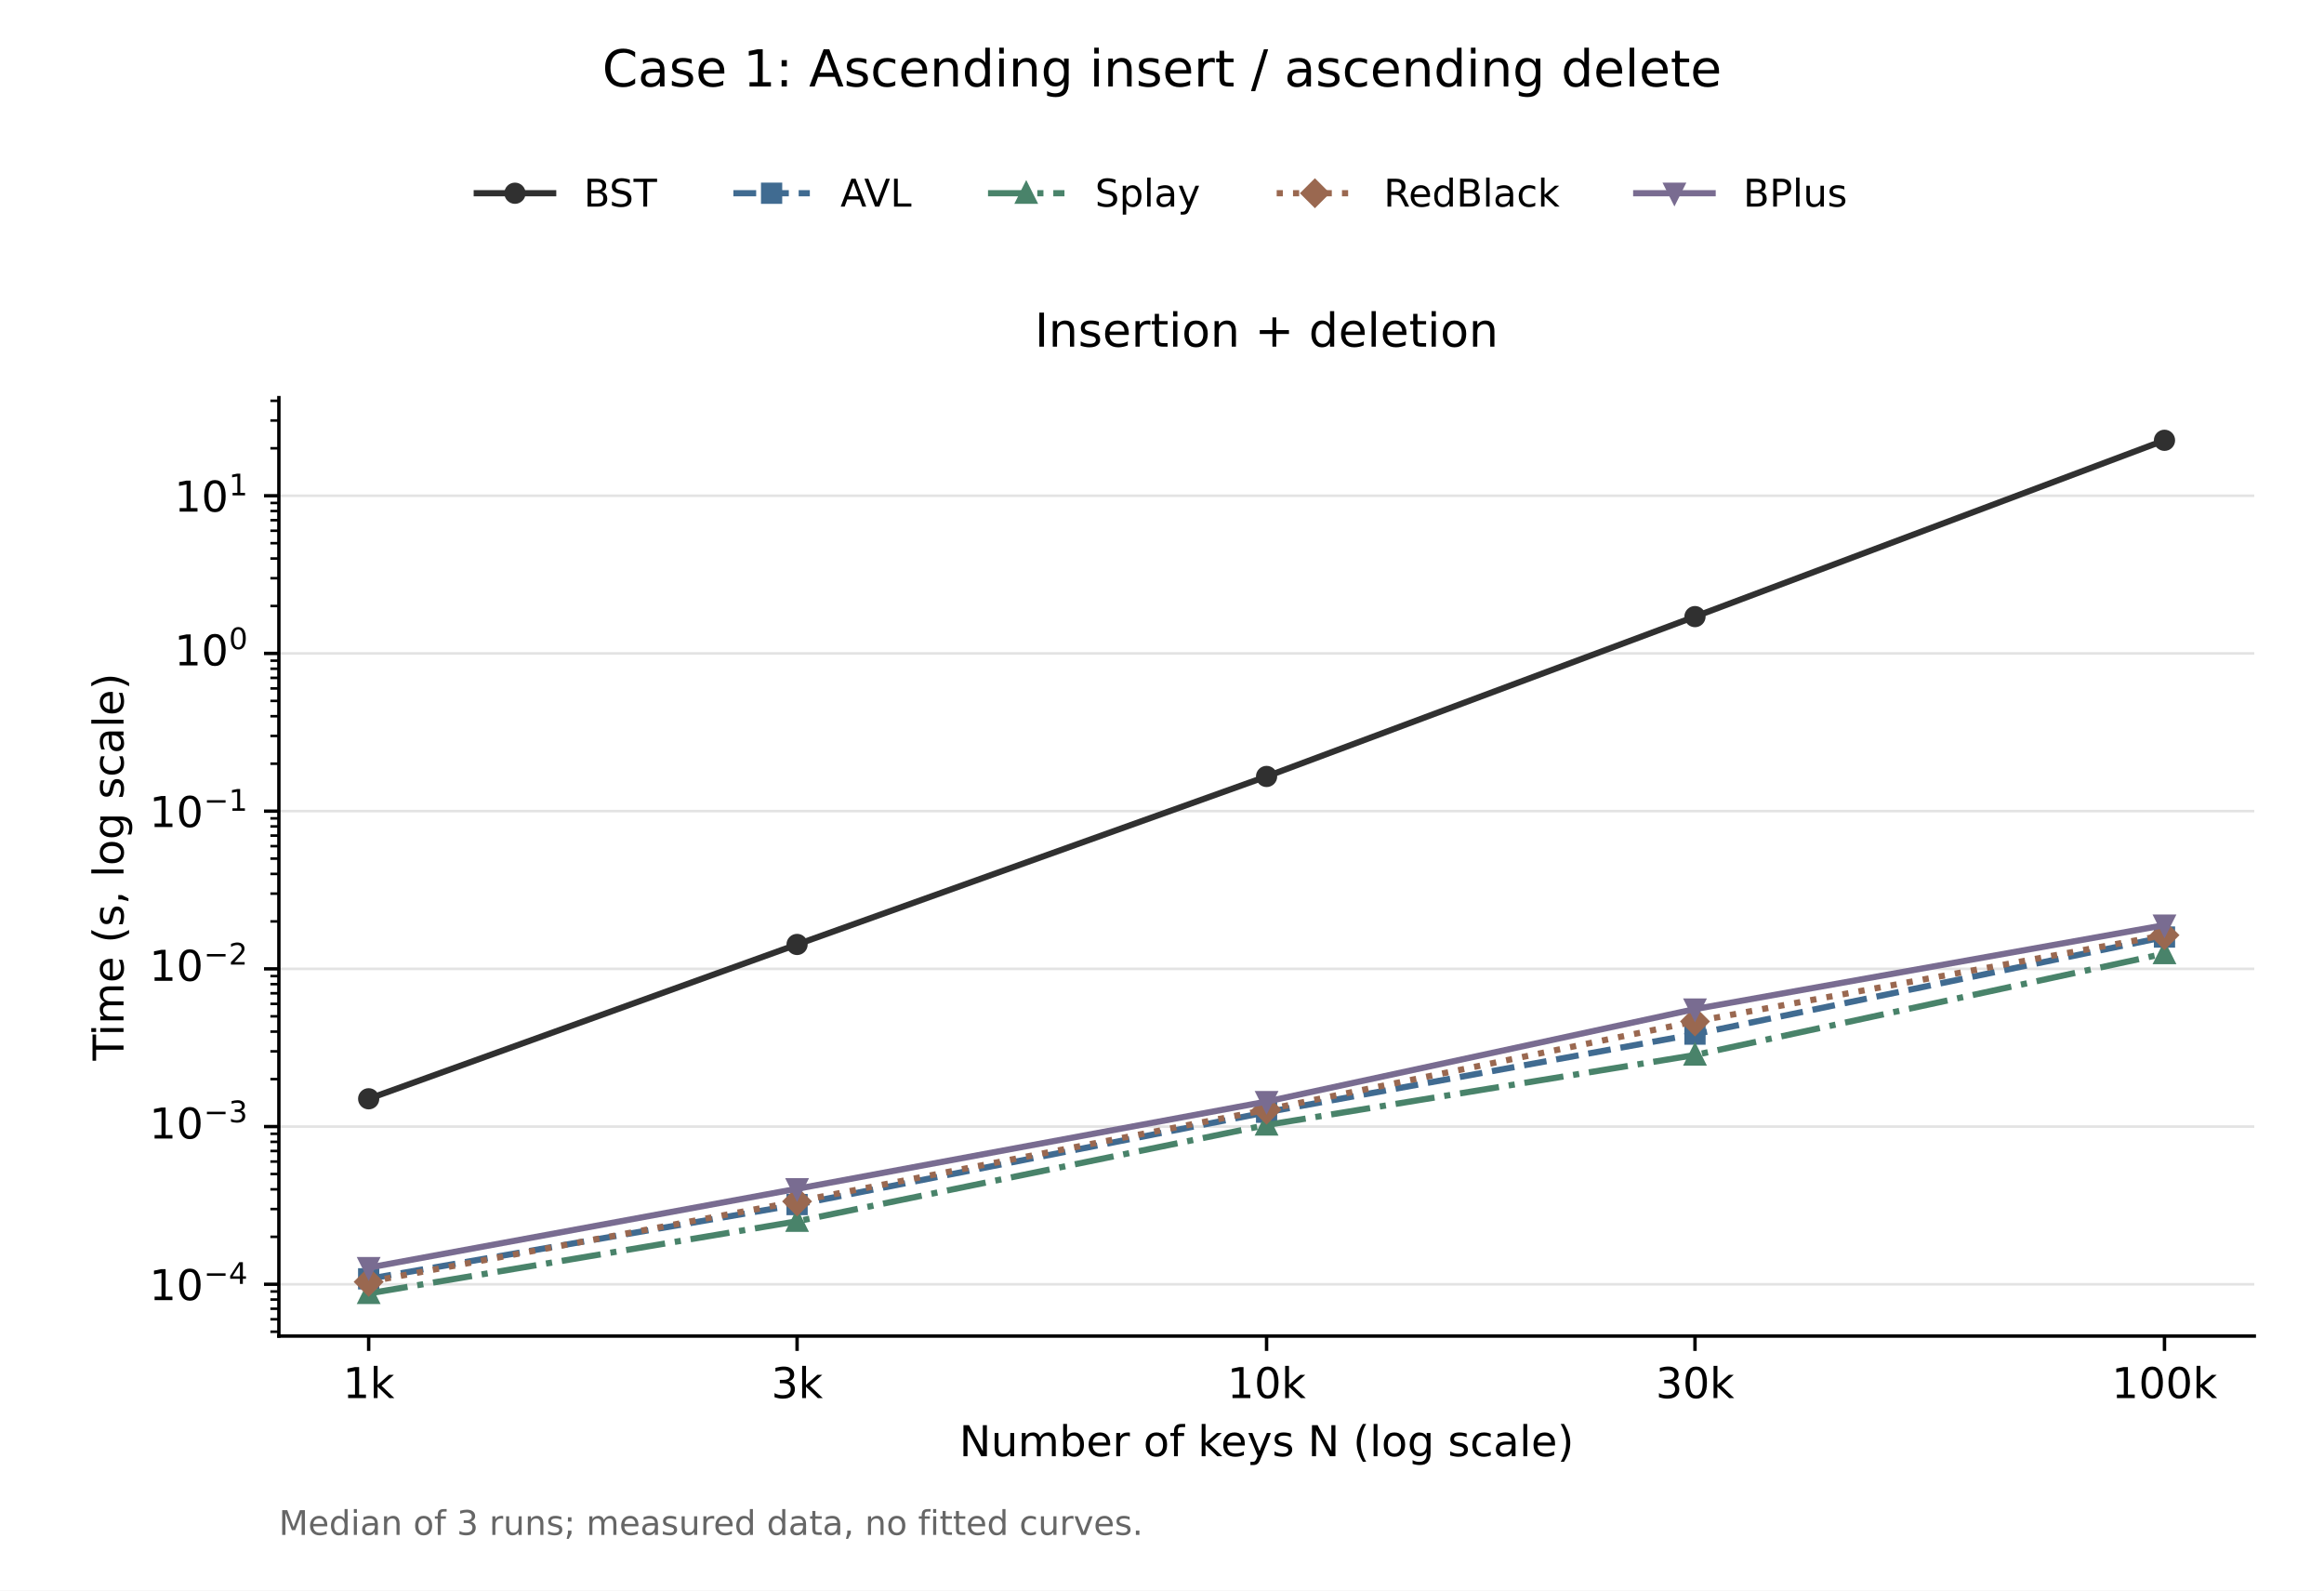
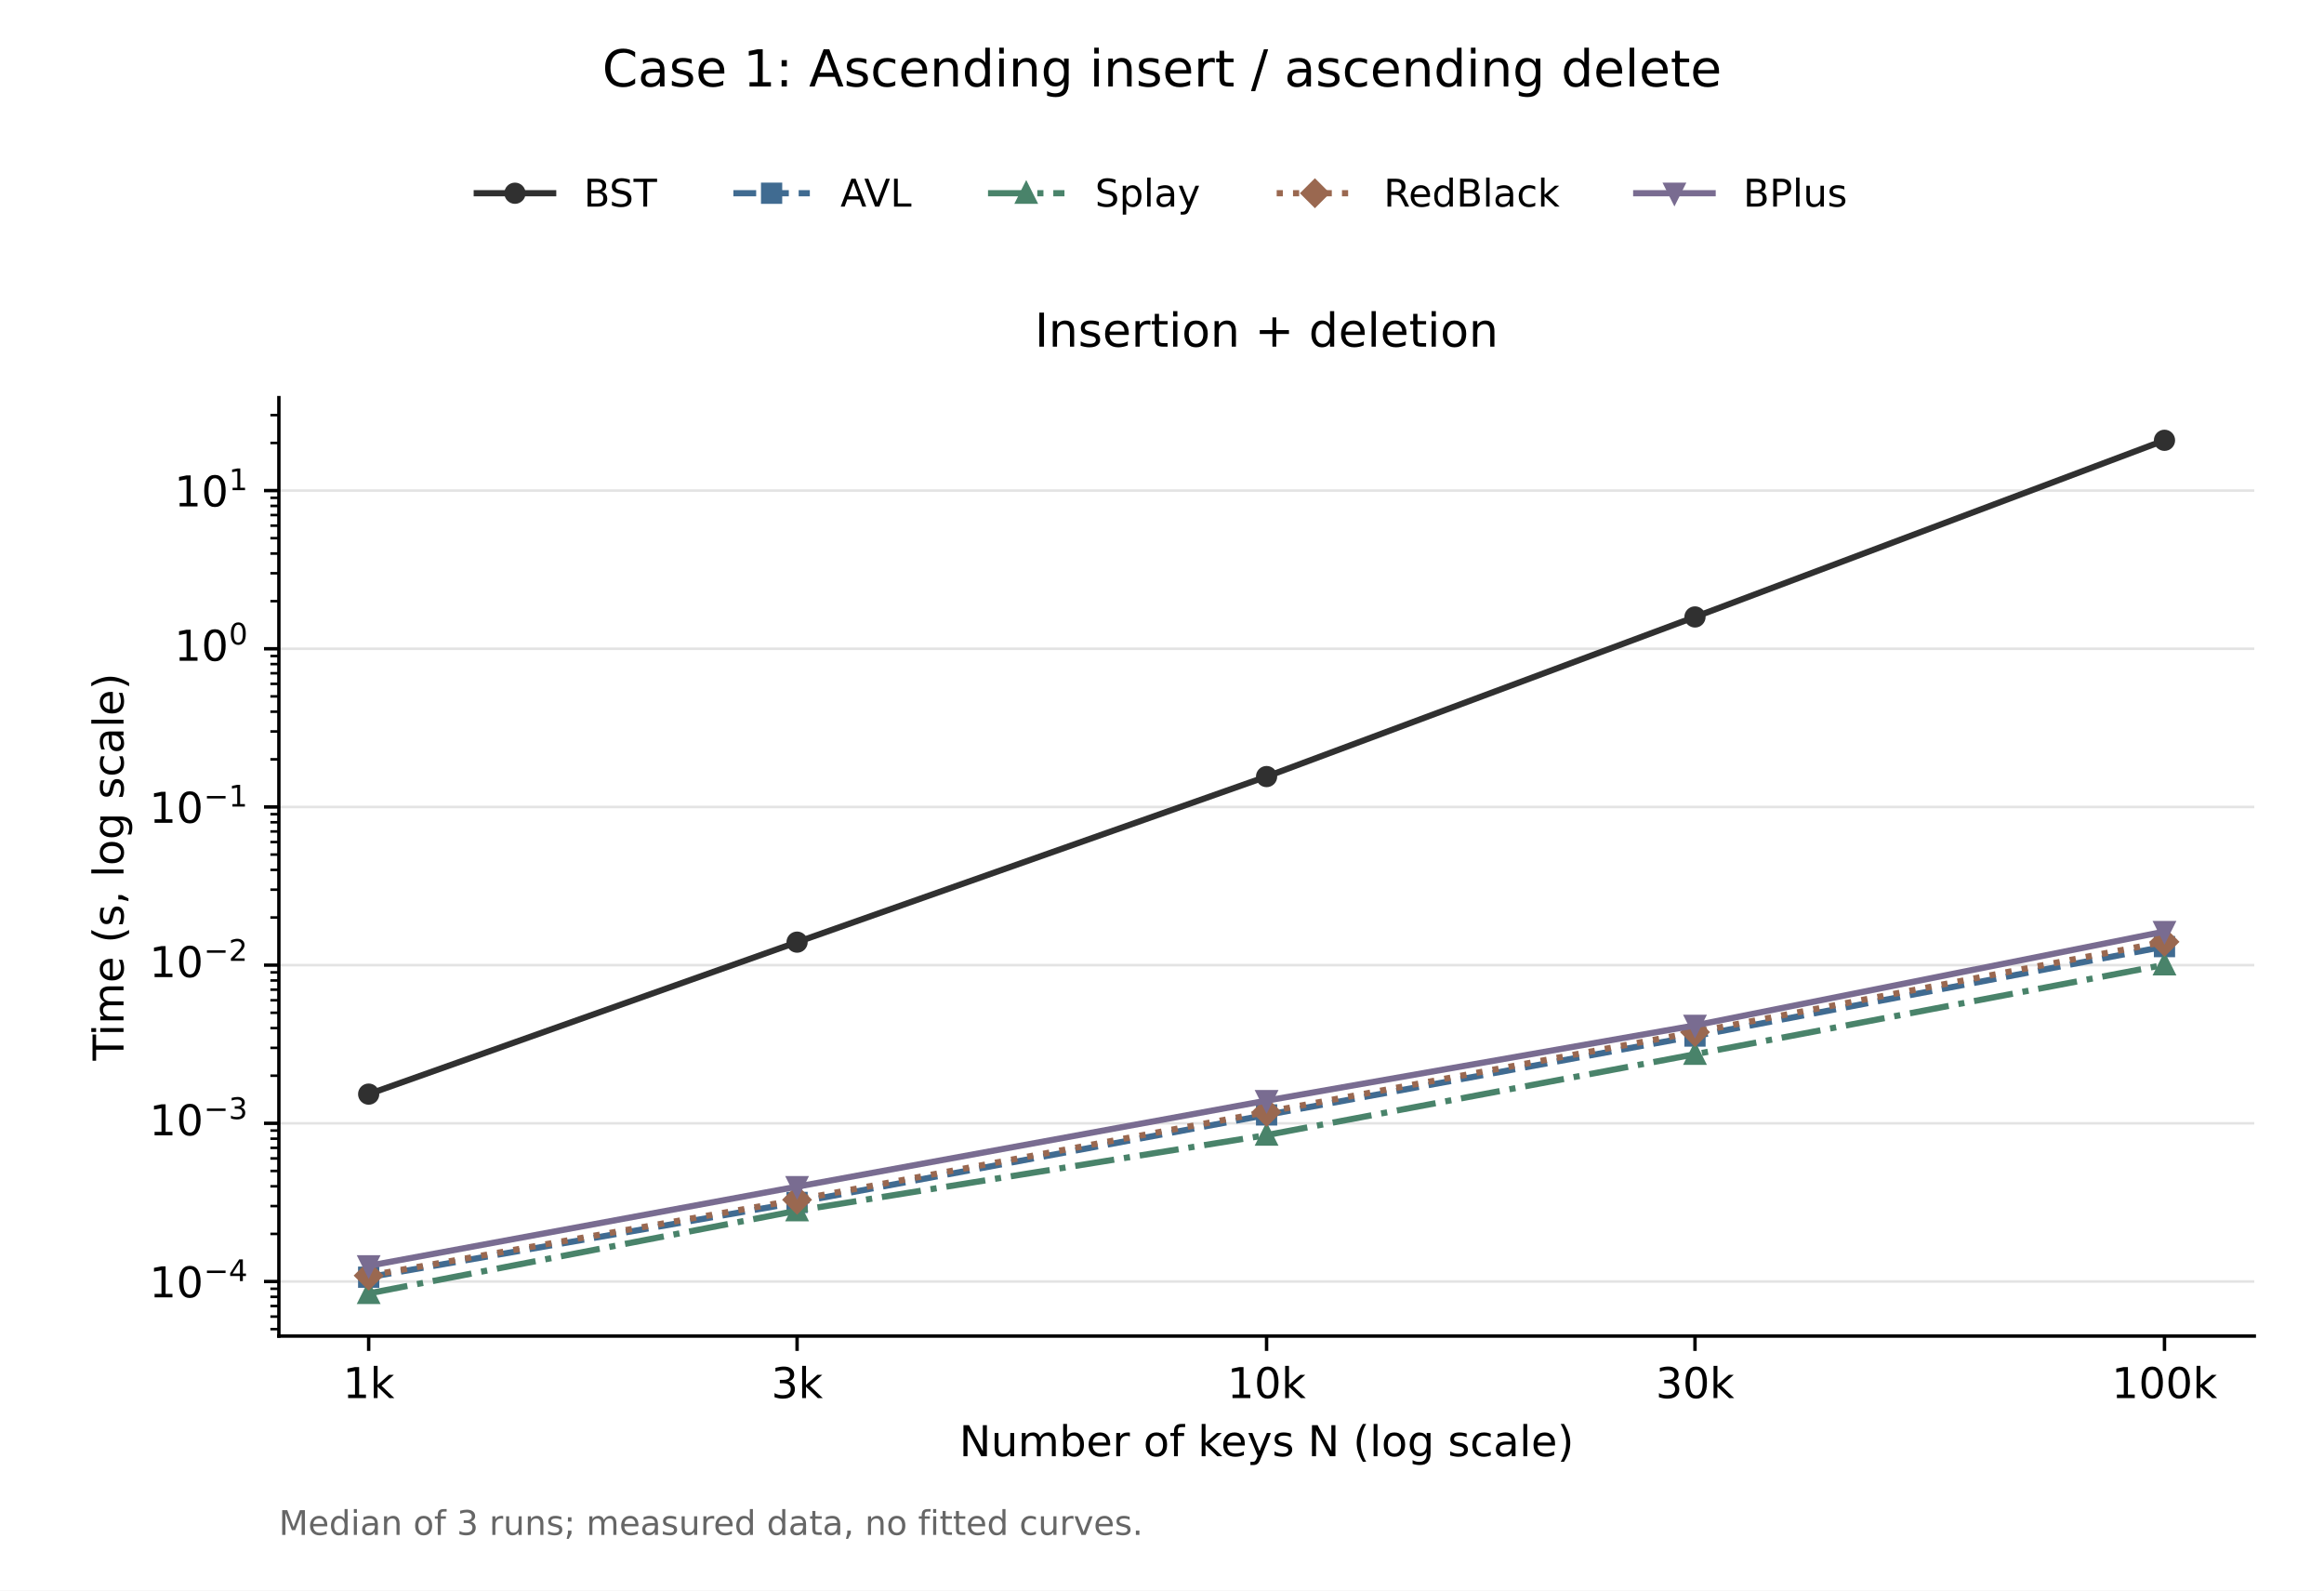
<svg xmlns="http://www.w3.org/2000/svg" xmlns:xlink="http://www.w3.org/1999/xlink" width="547.2pt" height="374.4pt" viewBox="0 0 547.2 374.4" version="1.1">
  <defs>
    <style type="text/css">*{stroke-linejoin: round; stroke-linecap: butt}</style>
  </defs>
  <g id="figure_1">
    <g id="patch_1">
      <path d="M 0 374.4 L 547.2 374.4 L 547.2 0 L 0 0 z " style="fill: #ffffff" />
    </g>
    <g id="axes_1">
      <g id="patch_2">
        <path d="M 65.664 314.496 L 530.784 314.496 L 530.784 93.6 L 65.664 93.6 z " style="fill: #ffffff" />
      </g>
      <g id="matplotlib.axis_1">
        <g id="xtick_1">
          <g id="line2d_1">
            <defs>
-               <path id="m0e5ac237b0" d="M 0 0 L 0 3.5 " style="stroke: #000000; stroke-width: 0.8" />
+               <path id="mb53f11cefa" d="M 0 0 L 0 3.5 " style="stroke: #000000; stroke-width: 0.8" />
            </defs>
            <g>
-               <use xlink:href="#m0e5ac237b0" x="86.806" y="314.496" style="stroke: #000000; stroke-width: 0.8" />
+               <use xlink:href="#mb53f11cefa" x="86.806" y="314.496" style="stroke: #000000; stroke-width: 0.8" />
            </g>
          </g>
          <g id="text_1">
            <text style="font-size: 10px; font-family: 'DejaVu Sans'; text-anchor: middle" x="86.806" y="329.094" transform="rotate(-0 86.80582 329.0944)">1k</text>
          </g>
        </g>
        <g id="xtick_2">
          <g id="line2d_2">
            <g>
-               <use xlink:href="#m0e5ac237b0" x="187.678" y="314.496" style="stroke: #000000; stroke-width: 0.8" />
+               <use xlink:href="#mb53f11cefa" x="187.678" y="314.496" style="stroke: #000000; stroke-width: 0.8" />
            </g>
          </g>
          <g id="text_2">
            <text style="font-size: 10px; font-family: 'DejaVu Sans'; text-anchor: middle" x="187.678" y="329.094" transform="rotate(-0 187.6779 329.0944)">3k</text>
          </g>
        </g>
        <g id="xtick_3">
          <g id="line2d_3">
            <g>
-               <use xlink:href="#m0e5ac237b0" x="298.224" y="314.496" style="stroke: #000000; stroke-width: 0.8" />
+               <use xlink:href="#mb53f11cefa" x="298.224" y="314.496" style="stroke: #000000; stroke-width: 0.8" />
            </g>
          </g>
          <g id="text_3">
            <text style="font-size: 10px; font-family: 'DejaVu Sans'; text-anchor: middle" x="298.224" y="329.094" transform="rotate(-0 298.224 329.0944)">10k</text>
          </g>
        </g>
        <g id="xtick_4">
          <g id="line2d_4">
            <g>
-               <use xlink:href="#m0e5ac237b0" x="399.096" y="314.496" style="stroke: #000000; stroke-width: 0.8" />
+               <use xlink:href="#mb53f11cefa" x="399.096" y="314.496" style="stroke: #000000; stroke-width: 0.8" />
            </g>
          </g>
          <g id="text_4">
            <text style="font-size: 10px; font-family: 'DejaVu Sans'; text-anchor: middle" x="399.096" y="329.094" transform="rotate(-0 399.0961 329.0944)">30k</text>
          </g>
        </g>
        <g id="xtick_5">
          <g id="line2d_5">
            <g>
-               <use xlink:href="#m0e5ac237b0" x="509.642" y="314.496" style="stroke: #000000; stroke-width: 0.8" />
+               <use xlink:href="#mb53f11cefa" x="509.642" y="314.496" style="stroke: #000000; stroke-width: 0.8" />
            </g>
          </g>
          <g id="text_5">
            <text style="font-size: 10px; font-family: 'DejaVu Sans'; text-anchor: middle" x="509.642" y="329.094" transform="rotate(-0 509.6422 329.0944)">100k</text>
          </g>
        </g>
        <g id="text_6">
          <text style="font-size: 10px; font-family: 'DejaVu Sans'; text-anchor: middle" x="298.224" y="342.773" transform="rotate(-0 298.224 342.7726)">Number of keys N (log scale)</text>
        </g>
      </g>
      <g id="matplotlib.axis_2">
        <g id="ytick_1">
          <g id="line2d_6">
-             <path d="M 65.664 302.302 L 530.784 302.302 " clip-path="url(#p6734554179)" style="fill: none; stroke: #e3e3e3; stroke-width: 0.6; stroke-linecap: square" />
+             <path d="M 65.664 301.655 L 530.784 301.655 " clip-path="url(#p441680f973)" style="fill: none; stroke: #e3e3e3; stroke-width: 0.6; stroke-linecap: square" />
          </g>
          <g id="line2d_7">
            <defs>
-               <path id="mc98ed52a19" d="M 0 0 L -3.5 0 " style="stroke: #000000; stroke-width: 0.8" />
+               <path id="m696ad0e596" d="M 0 0 L -3.5 0 " style="stroke: #000000; stroke-width: 0.8" />
            </defs>
            <g>
-               <use xlink:href="#mc98ed52a19" x="65.664" y="302.302" style="stroke: #000000; stroke-width: 0.8" />
+               <use xlink:href="#m696ad0e596" x="65.664" y="301.655" style="stroke: #000000; stroke-width: 0.8" />
            </g>
          </g>
          <g id="text_7">
-             <g transform="translate(35.164 306.1017)">
+             <g transform="translate(35.164 305.4542)">
              <text>
                <tspan x="0" y="-0.064" style="font-size: 10px; font-family: 'DejaVu Sans'">1</tspan>
                <tspan x="6.362" y="-0.064" style="font-size: 10px; font-family: 'DejaVu Sans'">0</tspan>
                <tspan x="12.82" y="-3.892" style="font-size: 7px; font-family: 'DejaVu Sans'">−</tspan>
                <tspan x="18.686" y="-3.892" style="font-size: 7px; font-family: 'DejaVu Sans'">4</tspan>
              </text>
            </g>
          </g>
        </g>
        <g id="ytick_2">
          <g id="line2d_8">
-             <path d="M 65.664 265.18 L 530.784 265.18 " clip-path="url(#p6734554179)" style="fill: none; stroke: #e3e3e3; stroke-width: 0.6; stroke-linecap: square" />
+             <path d="M 65.664 264.419 L 530.784 264.419 " clip-path="url(#p441680f973)" style="fill: none; stroke: #e3e3e3; stroke-width: 0.6; stroke-linecap: square" />
          </g>
          <g id="line2d_9">
            <g>
-               <use xlink:href="#mc98ed52a19" x="65.664" y="265.18" style="stroke: #000000; stroke-width: 0.8" />
+               <use xlink:href="#m696ad0e596" x="65.664" y="264.419" style="stroke: #000000; stroke-width: 0.8" />
            </g>
          </g>
          <g id="text_8">
-             <g transform="translate(35.164 268.9793)">
+             <g transform="translate(35.164 268.2183)">
              <text>
                <tspan x="0" y="-0.977" style="font-size: 10px; font-family: 'DejaVu Sans'">1</tspan>
                <tspan x="6.362" y="-0.977" style="font-size: 10px; font-family: 'DejaVu Sans'">0</tspan>
                <tspan x="12.82" y="-4.805" style="font-size: 7px; font-family: 'DejaVu Sans'">−</tspan>
                <tspan x="18.686" y="-4.805" style="font-size: 7px; font-family: 'DejaVu Sans'">3</tspan>
              </text>
            </g>
          </g>
        </g>
        <g id="ytick_3">
          <g id="line2d_10">
-             <path d="M 65.664 228.058 L 530.784 228.058 " clip-path="url(#p6734554179)" style="fill: none; stroke: #e3e3e3; stroke-width: 0.6; stroke-linecap: square" />
+             <path d="M 65.664 227.183 L 530.784 227.183 " clip-path="url(#p441680f973)" style="fill: none; stroke: #e3e3e3; stroke-width: 0.6; stroke-linecap: square" />
          </g>
          <g id="line2d_11">
            <g>
-               <use xlink:href="#mc98ed52a19" x="65.664" y="228.058" style="stroke: #000000; stroke-width: 0.8" />
+               <use xlink:href="#m696ad0e596" x="65.664" y="227.183" style="stroke: #000000; stroke-width: 0.8" />
            </g>
          </g>
          <g id="text_9">
-             <g transform="translate(35.164 231.857)">
+             <g transform="translate(35.164 230.9824)">
              <text>
                <tspan x="0" y="-0.977" style="font-size: 10px; font-family: 'DejaVu Sans'">1</tspan>
                <tspan x="6.362" y="-0.977" style="font-size: 10px; font-family: 'DejaVu Sans'">0</tspan>
                <tspan x="12.82" y="-4.805" style="font-size: 7px; font-family: 'DejaVu Sans'">−</tspan>
                <tspan x="18.686" y="-4.805" style="font-size: 7px; font-family: 'DejaVu Sans'">2</tspan>
              </text>
            </g>
          </g>
        </g>
        <g id="ytick_4">
          <g id="line2d_12">
-             <path d="M 65.664 190.935 L 530.784 190.935 " clip-path="url(#p6734554179)" style="fill: none; stroke: #e3e3e3; stroke-width: 0.6; stroke-linecap: square" />
+             <path d="M 65.664 189.947 L 530.784 189.947 " clip-path="url(#p441680f973)" style="fill: none; stroke: #e3e3e3; stroke-width: 0.6; stroke-linecap: square" />
          </g>
          <g id="line2d_13">
            <g>
-               <use xlink:href="#mc98ed52a19" x="65.664" y="190.935" style="stroke: #000000; stroke-width: 0.8" />
+               <use xlink:href="#m696ad0e596" x="65.664" y="189.947" style="stroke: #000000; stroke-width: 0.8" />
            </g>
          </g>
          <g id="text_10">
-             <g transform="translate(35.164 194.7346)">
+             <g transform="translate(35.164 193.7464)">
              <text>
                <tspan x="0" y="-0.064" style="font-size: 10px; font-family: 'DejaVu Sans'">1</tspan>
                <tspan x="6.362" y="-0.064" style="font-size: 10px; font-family: 'DejaVu Sans'">0</tspan>
                <tspan x="12.82" y="-3.892" style="font-size: 7px; font-family: 'DejaVu Sans'">−</tspan>
                <tspan x="18.686" y="-3.892" style="font-size: 7px; font-family: 'DejaVu Sans'">1</tspan>
              </text>
            </g>
          </g>
        </g>
        <g id="ytick_5">
          <g id="line2d_14">
-             <path d="M 65.664 153.813 L 530.784 153.813 " clip-path="url(#p6734554179)" style="fill: none; stroke: #e3e3e3; stroke-width: 0.6; stroke-linecap: square" />
+             <path d="M 65.664 152.711 L 530.784 152.711 " clip-path="url(#p441680f973)" style="fill: none; stroke: #e3e3e3; stroke-width: 0.6; stroke-linecap: square" />
          </g>
          <g id="line2d_15">
            <g>
-               <use xlink:href="#mc98ed52a19" x="65.664" y="153.813" style="stroke: #000000; stroke-width: 0.8" />
+               <use xlink:href="#m696ad0e596" x="65.664" y="152.711" style="stroke: #000000; stroke-width: 0.8" />
            </g>
          </g>
          <g id="text_11">
-             <g transform="translate(41.064 157.6123)">
+             <g transform="translate(41.064 156.5105)">
              <text>
                <tspan x="0" y="-0.977" style="font-size: 10px; font-family: 'DejaVu Sans'">1</tspan>
                <tspan x="6.362" y="-0.977" style="font-size: 10px; font-family: 'DejaVu Sans'">0</tspan>
                <tspan x="12.82" y="-4.805" style="font-size: 7px; font-family: 'DejaVu Sans'">0</tspan>
              </text>
            </g>
          </g>
        </g>
        <g id="ytick_6">
          <g id="line2d_16">
-             <path d="M 65.664 116.691 L 530.784 116.691 " clip-path="url(#p6734554179)" style="fill: none; stroke: #e3e3e3; stroke-width: 0.6; stroke-linecap: square" />
+             <path d="M 65.664 115.475 L 530.784 115.475 " clip-path="url(#p441680f973)" style="fill: none; stroke: #e3e3e3; stroke-width: 0.6; stroke-linecap: square" />
          </g>
          <g id="line2d_17">
            <g>
-               <use xlink:href="#mc98ed52a19" x="65.664" y="116.691" style="stroke: #000000; stroke-width: 0.8" />
+               <use xlink:href="#m696ad0e596" x="65.664" y="115.475" style="stroke: #000000; stroke-width: 0.8" />
            </g>
          </g>
          <g id="text_12">
-             <g transform="translate(41.064 120.4899)">
+             <g transform="translate(41.064 119.2746)">
              <text>
                <tspan x="0" y="-0.064" style="font-size: 10px; font-family: 'DejaVu Sans'">1</tspan>
                <tspan x="6.362" y="-0.064" style="font-size: 10px; font-family: 'DejaVu Sans'">0</tspan>
                <tspan x="12.82" y="-3.892" style="font-size: 7px; font-family: 'DejaVu Sans'">1</tspan>
              </text>
            </g>
          </g>
        </g>
        <g id="ytick_7">
          <g id="line2d_18">
            <defs>
-               <path id="mb87b92e5de" d="M 0 0 L -2 0 " style="stroke: #000000; stroke-width: 0.6" />
+               <path id="m132a2c9063" d="M 0 0 L -2 0 " style="stroke: #000000; stroke-width: 0.6" />
            </defs>
            <g>
-               <use xlink:href="#mb87b92e5de" x="65.664" y="313.477" style="stroke: #000000; stroke-width: 0.6" />
+               <use xlink:href="#m132a2c9063" x="65.664" y="312.864" style="stroke: #000000; stroke-width: 0.6" />
            </g>
          </g>
        </g>
        <g id="ytick_8">
          <g id="line2d_19">
            <g>
-               <use xlink:href="#mb87b92e5de" x="65.664" y="310.538" style="stroke: #000000; stroke-width: 0.6" />
+               <use xlink:href="#m132a2c9063" x="65.664" y="309.916" style="stroke: #000000; stroke-width: 0.6" />
            </g>
          </g>
        </g>
        <g id="ytick_9">
          <g id="line2d_20">
            <g>
-               <use xlink:href="#mb87b92e5de" x="65.664" y="308.053" style="stroke: #000000; stroke-width: 0.6" />
+               <use xlink:href="#m132a2c9063" x="65.664" y="307.423" style="stroke: #000000; stroke-width: 0.6" />
            </g>
          </g>
        </g>
        <g id="ytick_10">
          <g id="line2d_21">
            <g>
-               <use xlink:href="#mb87b92e5de" x="65.664" y="305.9" style="stroke: #000000; stroke-width: 0.6" />
+               <use xlink:href="#m132a2c9063" x="65.664" y="305.264" style="stroke: #000000; stroke-width: 0.6" />
            </g>
          </g>
        </g>
        <g id="ytick_11">
          <g id="line2d_22">
            <g>
-               <use xlink:href="#mb87b92e5de" x="65.664" y="304.001" style="stroke: #000000; stroke-width: 0.6" />
+               <use xlink:href="#m132a2c9063" x="65.664" y="303.359" style="stroke: #000000; stroke-width: 0.6" />
            </g>
          </g>
        </g>
        <g id="ytick_12">
          <g id="line2d_23">
            <g>
-               <use xlink:href="#mb87b92e5de" x="65.664" y="291.128" style="stroke: #000000; stroke-width: 0.6" />
+               <use xlink:href="#m132a2c9063" x="65.664" y="290.446" style="stroke: #000000; stroke-width: 0.6" />
            </g>
          </g>
        </g>
        <g id="ytick_13">
          <g id="line2d_24">
            <g>
-               <use xlink:href="#mb87b92e5de" x="65.664" y="284.591" style="stroke: #000000; stroke-width: 0.6" />
+               <use xlink:href="#m132a2c9063" x="65.664" y="283.889" style="stroke: #000000; stroke-width: 0.6" />
            </g>
          </g>
        </g>
        <g id="ytick_14">
          <g id="line2d_25">
            <g>
-               <use xlink:href="#mb87b92e5de" x="65.664" y="279.953" style="stroke: #000000; stroke-width: 0.6" />
+               <use xlink:href="#m132a2c9063" x="65.664" y="279.237" style="stroke: #000000; stroke-width: 0.6" />
            </g>
          </g>
        </g>
        <g id="ytick_15">
          <g id="line2d_26">
            <g>
-               <use xlink:href="#mb87b92e5de" x="65.664" y="276.355" style="stroke: #000000; stroke-width: 0.6" />
+               <use xlink:href="#m132a2c9063" x="65.664" y="275.628" style="stroke: #000000; stroke-width: 0.6" />
            </g>
          </g>
        </g>
        <g id="ytick_16">
          <g id="line2d_27">
            <g>
-               <use xlink:href="#mb87b92e5de" x="65.664" y="273.416" style="stroke: #000000; stroke-width: 0.6" />
+               <use xlink:href="#m132a2c9063" x="65.664" y="272.68" style="stroke: #000000; stroke-width: 0.6" />
            </g>
          </g>
        </g>
        <g id="ytick_17">
          <g id="line2d_28">
            <g>
-               <use xlink:href="#mb87b92e5de" x="65.664" y="270.93" style="stroke: #000000; stroke-width: 0.6" />
+               <use xlink:href="#m132a2c9063" x="65.664" y="270.187" style="stroke: #000000; stroke-width: 0.6" />
            </g>
          </g>
        </g>
        <g id="ytick_18">
          <g id="line2d_29">
            <g>
-               <use xlink:href="#mb87b92e5de" x="65.664" y="268.778" style="stroke: #000000; stroke-width: 0.6" />
+               <use xlink:href="#m132a2c9063" x="65.664" y="268.028" style="stroke: #000000; stroke-width: 0.6" />
            </g>
          </g>
        </g>
        <g id="ytick_19">
          <g id="line2d_30">
            <g>
-               <use xlink:href="#mb87b92e5de" x="65.664" y="266.879" style="stroke: #000000; stroke-width: 0.6" />
+               <use xlink:href="#m132a2c9063" x="65.664" y="266.123" style="stroke: #000000; stroke-width: 0.6" />
            </g>
          </g>
        </g>
        <g id="ytick_20">
          <g id="line2d_31">
            <g>
-               <use xlink:href="#mb87b92e5de" x="65.664" y="254.005" style="stroke: #000000; stroke-width: 0.6" />
+               <use xlink:href="#m132a2c9063" x="65.664" y="253.21" style="stroke: #000000; stroke-width: 0.6" />
            </g>
          </g>
        </g>
        <g id="ytick_21">
          <g id="line2d_32">
            <g>
-               <use xlink:href="#mb87b92e5de" x="65.664" y="247.468" style="stroke: #000000; stroke-width: 0.6" />
+               <use xlink:href="#m132a2c9063" x="65.664" y="246.653" style="stroke: #000000; stroke-width: 0.6" />
            </g>
          </g>
        </g>
        <g id="ytick_22">
          <g id="line2d_33">
            <g>
-               <use xlink:href="#mb87b92e5de" x="65.664" y="242.83" style="stroke: #000000; stroke-width: 0.6" />
+               <use xlink:href="#m132a2c9063" x="65.664" y="242.001" style="stroke: #000000; stroke-width: 0.6" />
            </g>
          </g>
        </g>
        <g id="ytick_23">
          <g id="line2d_34">
            <g>
-               <use xlink:href="#mb87b92e5de" x="65.664" y="239.233" style="stroke: #000000; stroke-width: 0.6" />
+               <use xlink:href="#m132a2c9063" x="65.664" y="238.392" style="stroke: #000000; stroke-width: 0.6" />
            </g>
          </g>
        </g>
        <g id="ytick_24">
          <g id="line2d_35">
            <g>
-               <use xlink:href="#mb87b92e5de" x="65.664" y="236.293" style="stroke: #000000; stroke-width: 0.6" />
+               <use xlink:href="#m132a2c9063" x="65.664" y="235.444" style="stroke: #000000; stroke-width: 0.6" />
            </g>
          </g>
        </g>
        <g id="ytick_25">
          <g id="line2d_36">
            <g>
-               <use xlink:href="#mb87b92e5de" x="65.664" y="233.808" style="stroke: #000000; stroke-width: 0.6" />
+               <use xlink:href="#m132a2c9063" x="65.664" y="232.951" style="stroke: #000000; stroke-width: 0.6" />
            </g>
          </g>
        </g>
        <g id="ytick_26">
          <g id="line2d_37">
            <g>
-               <use xlink:href="#mb87b92e5de" x="65.664" y="231.655" style="stroke: #000000; stroke-width: 0.6" />
+               <use xlink:href="#m132a2c9063" x="65.664" y="230.792" style="stroke: #000000; stroke-width: 0.6" />
            </g>
          </g>
        </g>
        <g id="ytick_27">
          <g id="line2d_38">
            <g>
-               <use xlink:href="#mb87b92e5de" x="65.664" y="229.756" style="stroke: #000000; stroke-width: 0.6" />
+               <use xlink:href="#m132a2c9063" x="65.664" y="228.887" style="stroke: #000000; stroke-width: 0.6" />
            </g>
          </g>
        </g>
        <g id="ytick_28">
          <g id="line2d_39">
            <g>
-               <use xlink:href="#mb87b92e5de" x="65.664" y="216.883" style="stroke: #000000; stroke-width: 0.6" />
+               <use xlink:href="#m132a2c9063" x="65.664" y="215.974" style="stroke: #000000; stroke-width: 0.6" />
            </g>
          </g>
        </g>
        <g id="ytick_29">
          <g id="line2d_40">
            <g>
-               <use xlink:href="#mb87b92e5de" x="65.664" y="210.346" style="stroke: #000000; stroke-width: 0.6" />
+               <use xlink:href="#m132a2c9063" x="65.664" y="209.417" style="stroke: #000000; stroke-width: 0.6" />
            </g>
          </g>
        </g>
        <g id="ytick_30">
          <g id="line2d_41">
            <g>
-               <use xlink:href="#mb87b92e5de" x="65.664" y="205.708" style="stroke: #000000; stroke-width: 0.6" />
+               <use xlink:href="#m132a2c9063" x="65.664" y="204.765" style="stroke: #000000; stroke-width: 0.6" />
            </g>
          </g>
        </g>
        <g id="ytick_31">
          <g id="line2d_42">
            <g>
-               <use xlink:href="#mb87b92e5de" x="65.664" y="202.11" style="stroke: #000000; stroke-width: 0.6" />
+               <use xlink:href="#m132a2c9063" x="65.664" y="201.156" style="stroke: #000000; stroke-width: 0.6" />
            </g>
          </g>
        </g>
        <g id="ytick_32">
          <g id="line2d_43">
            <g>
-               <use xlink:href="#mb87b92e5de" x="65.664" y="199.171" style="stroke: #000000; stroke-width: 0.6" />
+               <use xlink:href="#m132a2c9063" x="65.664" y="198.208" style="stroke: #000000; stroke-width: 0.6" />
            </g>
          </g>
        </g>
        <g id="ytick_33">
          <g id="line2d_44">
            <g>
-               <use xlink:href="#mb87b92e5de" x="65.664" y="196.686" style="stroke: #000000; stroke-width: 0.6" />
+               <use xlink:href="#m132a2c9063" x="65.664" y="195.715" style="stroke: #000000; stroke-width: 0.6" />
            </g>
          </g>
        </g>
        <g id="ytick_34">
          <g id="line2d_45">
            <g>
-               <use xlink:href="#mb87b92e5de" x="65.664" y="194.533" style="stroke: #000000; stroke-width: 0.6" />
+               <use xlink:href="#m132a2c9063" x="65.664" y="193.556" style="stroke: #000000; stroke-width: 0.6" />
            </g>
          </g>
        </g>
        <g id="ytick_35">
          <g id="line2d_46">
            <g>
-               <use xlink:href="#mb87b92e5de" x="65.664" y="192.634" style="stroke: #000000; stroke-width: 0.6" />
+               <use xlink:href="#m132a2c9063" x="65.664" y="191.651" style="stroke: #000000; stroke-width: 0.6" />
            </g>
          </g>
        </g>
        <g id="ytick_36">
          <g id="line2d_47">
            <g>
-               <use xlink:href="#mb87b92e5de" x="65.664" y="179.76" style="stroke: #000000; stroke-width: 0.6" />
+               <use xlink:href="#m132a2c9063" x="65.664" y="178.738" style="stroke: #000000; stroke-width: 0.6" />
            </g>
          </g>
        </g>
        <g id="ytick_37">
          <g id="line2d_48">
            <g>
-               <use xlink:href="#mb87b92e5de" x="65.664" y="173.224" style="stroke: #000000; stroke-width: 0.6" />
+               <use xlink:href="#m132a2c9063" x="65.664" y="172.181" style="stroke: #000000; stroke-width: 0.6" />
            </g>
          </g>
        </g>
        <g id="ytick_38">
          <g id="line2d_49">
            <g>
-               <use xlink:href="#mb87b92e5de" x="65.664" y="168.586" style="stroke: #000000; stroke-width: 0.6" />
+               <use xlink:href="#m132a2c9063" x="65.664" y="167.529" style="stroke: #000000; stroke-width: 0.6" />
            </g>
          </g>
        </g>
        <g id="ytick_39">
          <g id="line2d_50">
            <g>
-               <use xlink:href="#mb87b92e5de" x="65.664" y="164.988" style="stroke: #000000; stroke-width: 0.6" />
+               <use xlink:href="#m132a2c9063" x="65.664" y="163.92" style="stroke: #000000; stroke-width: 0.6" />
            </g>
          </g>
        </g>
        <g id="ytick_40">
          <g id="line2d_51">
            <g>
-               <use xlink:href="#mb87b92e5de" x="65.664" y="162.049" style="stroke: #000000; stroke-width: 0.6" />
+               <use xlink:href="#m132a2c9063" x="65.664" y="160.972" style="stroke: #000000; stroke-width: 0.6" />
            </g>
          </g>
        </g>
        <g id="ytick_41">
          <g id="line2d_52">
            <g>
-               <use xlink:href="#mb87b92e5de" x="65.664" y="159.563" style="stroke: #000000; stroke-width: 0.6" />
+               <use xlink:href="#m132a2c9063" x="65.664" y="158.479" style="stroke: #000000; stroke-width: 0.6" />
            </g>
          </g>
        </g>
        <g id="ytick_42">
          <g id="line2d_53">
            <g>
-               <use xlink:href="#mb87b92e5de" x="65.664" y="157.411" style="stroke: #000000; stroke-width: 0.6" />
+               <use xlink:href="#m132a2c9063" x="65.664" y="156.32" style="stroke: #000000; stroke-width: 0.6" />
            </g>
          </g>
        </g>
        <g id="ytick_43">
          <g id="line2d_54">
            <g>
-               <use xlink:href="#mb87b92e5de" x="65.664" y="155.512" style="stroke: #000000; stroke-width: 0.6" />
+               <use xlink:href="#m132a2c9063" x="65.664" y="154.415" style="stroke: #000000; stroke-width: 0.6" />
            </g>
          </g>
        </g>
        <g id="ytick_44">
          <g id="line2d_55">
            <g>
-               <use xlink:href="#mb87b92e5de" x="65.664" y="142.638" style="stroke: #000000; stroke-width: 0.6" />
+               <use xlink:href="#m132a2c9063" x="65.664" y="141.502" style="stroke: #000000; stroke-width: 0.6" />
            </g>
          </g>
        </g>
        <g id="ytick_45">
          <g id="line2d_56">
            <g>
-               <use xlink:href="#mb87b92e5de" x="65.664" y="136.101" style="stroke: #000000; stroke-width: 0.6" />
+               <use xlink:href="#m132a2c9063" x="65.664" y="134.945" style="stroke: #000000; stroke-width: 0.6" />
            </g>
          </g>
        </g>
        <g id="ytick_46">
          <g id="line2d_57">
            <g>
-               <use xlink:href="#mb87b92e5de" x="65.664" y="131.463" style="stroke: #000000; stroke-width: 0.6" />
+               <use xlink:href="#m132a2c9063" x="65.664" y="130.293" style="stroke: #000000; stroke-width: 0.6" />
            </g>
          </g>
        </g>
        <g id="ytick_47">
          <g id="line2d_58">
            <g>
-               <use xlink:href="#mb87b92e5de" x="65.664" y="127.866" style="stroke: #000000; stroke-width: 0.6" />
+               <use xlink:href="#m132a2c9063" x="65.664" y="126.684" style="stroke: #000000; stroke-width: 0.6" />
            </g>
          </g>
        </g>
        <g id="ytick_48">
          <g id="line2d_59">
            <g>
-               <use xlink:href="#mb87b92e5de" x="65.664" y="124.926" style="stroke: #000000; stroke-width: 0.6" />
+               <use xlink:href="#m132a2c9063" x="65.664" y="123.736" style="stroke: #000000; stroke-width: 0.6" />
            </g>
          </g>
        </g>
        <g id="ytick_49">
          <g id="line2d_60">
            <g>
-               <use xlink:href="#mb87b92e5de" x="65.664" y="122.441" style="stroke: #000000; stroke-width: 0.6" />
+               <use xlink:href="#m132a2c9063" x="65.664" y="121.243" style="stroke: #000000; stroke-width: 0.6" />
            </g>
          </g>
        </g>
        <g id="ytick_50">
          <g id="line2d_61">
            <g>
-               <use xlink:href="#mb87b92e5de" x="65.664" y="120.288" style="stroke: #000000; stroke-width: 0.6" />
+               <use xlink:href="#m132a2c9063" x="65.664" y="119.084" style="stroke: #000000; stroke-width: 0.6" />
            </g>
          </g>
        </g>
        <g id="ytick_51">
          <g id="line2d_62">
            <g>
-               <use xlink:href="#mb87b92e5de" x="65.664" y="118.389" style="stroke: #000000; stroke-width: 0.6" />
+               <use xlink:href="#m132a2c9063" x="65.664" y="117.179" style="stroke: #000000; stroke-width: 0.6" />
            </g>
          </g>
        </g>
        <g id="ytick_52">
          <g id="line2d_63">
            <g>
-               <use xlink:href="#mb87b92e5de" x="65.664" y="105.516" style="stroke: #000000; stroke-width: 0.6" />
+               <use xlink:href="#m132a2c9063" x="65.664" y="104.266" style="stroke: #000000; stroke-width: 0.6" />
            </g>
          </g>
        </g>
        <g id="ytick_53">
          <g id="line2d_64">
            <g>
-               <use xlink:href="#mb87b92e5de" x="65.664" y="98.979" style="stroke: #000000; stroke-width: 0.6" />
-             </g>
-           </g>
-         </g>
-         <g id="ytick_54">
-           <g id="line2d_65">
-             <g>
-               <use xlink:href="#mb87b92e5de" x="65.664" y="94.341" style="stroke: #000000; stroke-width: 0.6" />
+               <use xlink:href="#m132a2c9063" x="65.664" y="97.709" style="stroke: #000000; stroke-width: 0.6" />
            </g>
          </g>
        </g>
        <g id="text_13">
          <text style="font-size: 10px; font-family: 'DejaVu Sans'; text-anchor: middle" x="29.084" y="204.048" transform="rotate(-90 29.08431 204.048)">Time (s, log scale)</text>
        </g>
      </g>
+       <g id="line2d_65">
+         <path d="M 86.806 257.545 L 187.678 221.771 L 298.224 182.795 L 399.096 145.223 L 509.642 103.641 " clip-path="url(#p441680f973)" style="fill: none; stroke: #303030; stroke-width: 1.45; stroke-linecap: square" />
+         <defs>
+           <path id="m1092ec483b" d="M 0 2 C 0.53 2 1.039 1.789 1.414 1.414 C 1.789 1.039 2 0.53 2 0 C 2 -0.53 1.789 -1.039 1.414 -1.414 C 1.039 -1.789 0.53 -2 0 -2 C -0.53 -2 -1.039 -1.789 -1.414 -1.414 C -1.789 -1.039 -2 -0.53 -2 0 C -2 0.53 -1.789 1.039 -1.414 1.414 C -1.039 1.789 -0.53 2 0 2 z " style="stroke: #303030" />
+         </defs>
+         <g clip-path="url(#p441680f973)">
+           <use xlink:href="#m1092ec483b" x="86.806" y="257.545" style="fill: #303030; stroke: #303030" />
+           <use xlink:href="#m1092ec483b" x="187.678" y="221.771" style="fill: #303030; stroke: #303030" />
+           <use xlink:href="#m1092ec483b" x="298.224" y="182.795" style="fill: #303030; stroke: #303030" />
+           <use xlink:href="#m1092ec483b" x="399.096" y="145.223" style="fill: #303030; stroke: #303030" />
+           <use xlink:href="#m1092ec483b" x="509.642" y="103.641" style="fill: #303030; stroke: #303030" />
+         </g>
+       </g>
      <g id="line2d_66">
-         <path d="M 86.806 258.643 L 187.678 222.315 L 298.224 182.768 L 399.096 145.143 L 509.642 103.641 " clip-path="url(#p6734554179)" style="fill: none; stroke: #303030; stroke-width: 1.45; stroke-linecap: square" />
+         <path d="M 86.806 300.637 L 187.678 283.038 L 298.224 262.441 L 399.096 243.877 L 509.642 222.818 " clip-path="url(#p441680f973)" style="fill: none; stroke-dasharray: 5.365,2.32; stroke-dashoffset: 0; stroke: #406b91; stroke-width: 1.45" />
        <defs>
-           <path id="mfdf349a0e3" d="M 0 2 C 0.53 2 1.039 1.789 1.414 1.414 C 1.789 1.039 2 0.53 2 0 C 2 -0.53 1.789 -1.039 1.414 -1.414 C 1.039 -1.789 0.53 -2 0 -2 C -0.53 -2 -1.039 -1.789 -1.414 -1.414 C -1.789 -1.039 -2 -0.53 -2 0 C -2 0.53 -1.789 1.039 -1.414 1.414 C -1.039 1.789 -0.53 2 0 2 z " style="stroke: #303030" />
+           <path id="m4f1ea83e67" d="M -2 2 L 2 2 L 2 -2 L -2 -2 z " style="stroke: #406b91; stroke-linejoin: miter" />
        </defs>
-         <g clip-path="url(#p6734554179)">
-           <use xlink:href="#mfdf349a0e3" x="86.806" y="258.643" style="fill: #303030; stroke: #303030" />
-           <use xlink:href="#mfdf349a0e3" x="187.678" y="222.315" style="fill: #303030; stroke: #303030" />
-           <use xlink:href="#mfdf349a0e3" x="298.224" y="182.768" style="fill: #303030; stroke: #303030" />
-           <use xlink:href="#mfdf349a0e3" x="399.096" y="145.143" style="fill: #303030; stroke: #303030" />
-           <use xlink:href="#mfdf349a0e3" x="509.642" y="103.641" style="fill: #303030; stroke: #303030" />
+         <g clip-path="url(#p441680f973)">
+           <use xlink:href="#m4f1ea83e67" x="86.806" y="300.637" style="fill: #406b91; stroke: #406b91; stroke-linejoin: miter" />
+           <use xlink:href="#m4f1ea83e67" x="187.678" y="283.038" style="fill: #406b91; stroke: #406b91; stroke-linejoin: miter" />
+           <use xlink:href="#m4f1ea83e67" x="298.224" y="262.441" style="fill: #406b91; stroke: #406b91; stroke-linejoin: miter" />
+           <use xlink:href="#m4f1ea83e67" x="399.096" y="243.877" style="fill: #406b91; stroke: #406b91; stroke-linejoin: miter" />
+           <use xlink:href="#m4f1ea83e67" x="509.642" y="222.818" style="fill: #406b91; stroke: #406b91; stroke-linejoin: miter" />
        </g>
      </g>
      <g id="line2d_67">
-         <path d="M 86.806 301.017 L 187.678 283.54 L 298.224 261.806 L 399.096 243.42 L 509.642 220.571 " clip-path="url(#p6734554179)" style="fill: none; stroke-dasharray: 5.365,2.32; stroke-dashoffset: 0; stroke: #406b91; stroke-width: 1.45" />
+         <path d="M 86.806 304.455 L 187.678 284.987 L 298.224 267.189 L 399.096 248.157 L 509.642 227.101 " clip-path="url(#p441680f973)" style="fill: none; stroke-dasharray: 9.28,2.32,1.45,2.32; stroke-dashoffset: 0; stroke: #49836a; stroke-width: 1.45" />
        <defs>
-           <path id="m2539e9f6f5" d="M -2 2 L 2 2 L 2 -2 L -2 -2 z " style="stroke: #406b91; stroke-linejoin: miter" />
+           <path id="mc63ca91641" d="M 0 -2 L -2 2 L 2 2 z " style="stroke: #49836a; stroke-linejoin: miter" />
        </defs>
-         <g clip-path="url(#p6734554179)">
-           <use xlink:href="#m2539e9f6f5" x="86.806" y="301.017" style="fill: #406b91; stroke: #406b91; stroke-linejoin: miter" />
-           <use xlink:href="#m2539e9f6f5" x="187.678" y="283.54" style="fill: #406b91; stroke: #406b91; stroke-linejoin: miter" />
-           <use xlink:href="#m2539e9f6f5" x="298.224" y="261.806" style="fill: #406b91; stroke: #406b91; stroke-linejoin: miter" />
-           <use xlink:href="#m2539e9f6f5" x="399.096" y="243.42" style="fill: #406b91; stroke: #406b91; stroke-linejoin: miter" />
-           <use xlink:href="#m2539e9f6f5" x="509.642" y="220.571" style="fill: #406b91; stroke: #406b91; stroke-linejoin: miter" />
+         <g clip-path="url(#p441680f973)">
+           <use xlink:href="#mc63ca91641" x="86.806" y="304.455" style="fill: #49836a; stroke: #49836a; stroke-linejoin: miter" />
+           <use xlink:href="#mc63ca91641" x="187.678" y="284.987" style="fill: #49836a; stroke: #49836a; stroke-linejoin: miter" />
+           <use xlink:href="#mc63ca91641" x="298.224" y="267.189" style="fill: #49836a; stroke: #49836a; stroke-linejoin: miter" />
+           <use xlink:href="#mc63ca91641" x="399.096" y="248.157" style="fill: #49836a; stroke: #49836a; stroke-linejoin: miter" />
+           <use xlink:href="#mc63ca91641" x="509.642" y="227.101" style="fill: #49836a; stroke: #49836a; stroke-linejoin: miter" />
        </g>
      </g>
      <g id="line2d_68">
-         <path d="M 86.806 304.455 L 187.678 287.478 L 298.224 264.81 L 399.096 248.341 L 509.642 224.465 " clip-path="url(#p6734554179)" style="fill: none; stroke-dasharray: 9.28,2.32,1.45,2.32; stroke-dashoffset: 0; stroke: #49836a; stroke-width: 1.45" />
+         <path d="M 86.806 300.261 L 187.678 282.416 L 298.224 261.744 L 399.096 242.948 L 509.642 221.696 " clip-path="url(#p441680f973)" style="fill: none; stroke-dasharray: 1.45,2.393; stroke-dashoffset: 0; stroke: #9a6850; stroke-width: 1.45" />
        <defs>
-           <path id="md1e065c3a2" d="M 0 -2 L -2 2 L 2 2 z " style="stroke: #49836a; stroke-linejoin: miter" />
+           <path id="mb1165042f5" d="M 0 2.828 L 2.828 0 L 0 -2.828 L -2.828 0 z " style="stroke: #9a6850; stroke-linejoin: miter" />
        </defs>
-         <g clip-path="url(#p6734554179)">
-           <use xlink:href="#md1e065c3a2" x="86.806" y="304.455" style="fill: #49836a; stroke: #49836a; stroke-linejoin: miter" />
-           <use xlink:href="#md1e065c3a2" x="187.678" y="287.478" style="fill: #49836a; stroke: #49836a; stroke-linejoin: miter" />
-           <use xlink:href="#md1e065c3a2" x="298.224" y="264.81" style="fill: #49836a; stroke: #49836a; stroke-linejoin: miter" />
-           <use xlink:href="#md1e065c3a2" x="399.096" y="248.341" style="fill: #49836a; stroke: #49836a; stroke-linejoin: miter" />
-           <use xlink:href="#md1e065c3a2" x="509.642" y="224.465" style="fill: #49836a; stroke: #49836a; stroke-linejoin: miter" />
+         <g clip-path="url(#p441680f973)">
+           <use xlink:href="#mb1165042f5" x="86.806" y="300.261" style="fill: #9a6850; stroke: #9a6850; stroke-linejoin: miter" />
+           <use xlink:href="#mb1165042f5" x="187.678" y="282.416" style="fill: #9a6850; stroke: #9a6850; stroke-linejoin: miter" />
+           <use xlink:href="#mb1165042f5" x="298.224" y="261.744" style="fill: #9a6850; stroke: #9a6850; stroke-linejoin: miter" />
+           <use xlink:href="#mb1165042f5" x="399.096" y="242.948" style="fill: #9a6850; stroke: #9a6850; stroke-linejoin: miter" />
+           <use xlink:href="#mb1165042f5" x="509.642" y="221.696" style="fill: #9a6850; stroke: #9a6850; stroke-linejoin: miter" />
        </g>
      </g>
      <g id="line2d_69">
-         <path d="M 86.806 301.732 L 187.678 282.797 L 298.224 261.208 L 399.096 240.439 L 509.642 220.118 " clip-path="url(#p6734554179)" style="fill: none; stroke-dasharray: 1.45,2.393; stroke-dashoffset: 0; stroke: #9a6850; stroke-width: 1.45" />
+         <path d="M 86.806 297.956 L 187.678 279.322 L 298.224 259.073 L 399.096 241.361 L 509.642 219.276 " clip-path="url(#p441680f973)" style="fill: none; stroke: #796c91; stroke-width: 1.45; stroke-linecap: square" />
        <defs>
-           <path id="m40af8b23cd" d="M 0 2.828 L 2.828 0 L 0 -2.828 L -2.828 0 z " style="stroke: #9a6850; stroke-linejoin: miter" />
+           <path id="m8a94817a68" d="M -0 2 L 2 -2 L -2 -2 z " style="stroke: #796c91; stroke-linejoin: miter" />
        </defs>
-         <g clip-path="url(#p6734554179)">
-           <use xlink:href="#m40af8b23cd" x="86.806" y="301.732" style="fill: #9a6850; stroke: #9a6850; stroke-linejoin: miter" />
-           <use xlink:href="#m40af8b23cd" x="187.678" y="282.797" style="fill: #9a6850; stroke: #9a6850; stroke-linejoin: miter" />
-           <use xlink:href="#m40af8b23cd" x="298.224" y="261.208" style="fill: #9a6850; stroke: #9a6850; stroke-linejoin: miter" />
-           <use xlink:href="#m40af8b23cd" x="399.096" y="240.439" style="fill: #9a6850; stroke: #9a6850; stroke-linejoin: miter" />
-           <use xlink:href="#m40af8b23cd" x="509.642" y="220.118" style="fill: #9a6850; stroke: #9a6850; stroke-linejoin: miter" />
-         </g>
-       </g>
-       <g id="line2d_70">
-         <path d="M 86.806 298.386 L 187.678 279.824 L 298.224 259.298 L 399.096 237.525 L 509.642 217.765 " clip-path="url(#p6734554179)" style="fill: none; stroke: #796c91; stroke-width: 1.45; stroke-linecap: square" />
-         <defs>
-           <path id="m0782aef5d8" d="M -0 2 L 2 -2 L -2 -2 z " style="stroke: #796c91; stroke-linejoin: miter" />
-         </defs>
-         <g clip-path="url(#p6734554179)">
-           <use xlink:href="#m0782aef5d8" x="86.806" y="298.386" style="fill: #796c91; stroke: #796c91; stroke-linejoin: miter" />
-           <use xlink:href="#m0782aef5d8" x="187.678" y="279.824" style="fill: #796c91; stroke: #796c91; stroke-linejoin: miter" />
-           <use xlink:href="#m0782aef5d8" x="298.224" y="259.298" style="fill: #796c91; stroke: #796c91; stroke-linejoin: miter" />
-           <use xlink:href="#m0782aef5d8" x="399.096" y="237.525" style="fill: #796c91; stroke: #796c91; stroke-linejoin: miter" />
-           <use xlink:href="#m0782aef5d8" x="509.642" y="217.765" style="fill: #796c91; stroke: #796c91; stroke-linejoin: miter" />
+         <g clip-path="url(#p441680f973)">
+           <use xlink:href="#m8a94817a68" x="86.806" y="297.956" style="fill: #796c91; stroke: #796c91; stroke-linejoin: miter" />
+           <use xlink:href="#m8a94817a68" x="187.678" y="279.322" style="fill: #796c91; stroke: #796c91; stroke-linejoin: miter" />
+           <use xlink:href="#m8a94817a68" x="298.224" y="259.073" style="fill: #796c91; stroke: #796c91; stroke-linejoin: miter" />
+           <use xlink:href="#m8a94817a68" x="399.096" y="241.361" style="fill: #796c91; stroke: #796c91; stroke-linejoin: miter" />
+           <use xlink:href="#m8a94817a68" x="509.642" y="219.276" style="fill: #796c91; stroke: #796c91; stroke-linejoin: miter" />
        </g>
      </g>
      <g id="patch_3">
        <path d="M 65.664 314.496 L 65.664 93.6 " style="fill: none; stroke: #000000; stroke-width: 0.8; stroke-linejoin: miter; stroke-linecap: square" />
      </g>
      <g id="patch_4">
        <path d="M 65.664 314.496 L 530.784 314.496 " style="fill: none; stroke: #000000; stroke-width: 0.8; stroke-linejoin: miter; stroke-linecap: square" />
      </g>
      <g id="text_14">
        <text style="font-size: 11px; font-family: 'DejaVu Sans'; text-anchor: middle" x="298.224" y="81.6" transform="rotate(-0 298.224 81.6)">Insertion + deletion</text>
      </g>
    </g>
    <g id="text_15">
      <text style="font-size: 12px; font-family: 'DejaVu Sans'; text-anchor: middle" x="273.6" y="20.35" transform="rotate(-0 273.6 20.35012)">Case 1: Ascending insert / ascending delete</text>
    </g>
    <g id="text_16">
      <text style="font-size: 8px; font-family: 'DejaVu Sans'; text-anchor: start; fill: #666666" x="65.664" y="361.296" transform="rotate(-0 65.664 361.296)">Median of 3 runs; measured data, no fitted curves.</text>
    </g>
    <g id="legend_1">
-       <g id="line2d_71">
+       <g id="line2d_70">
        <path d="M 112.252 45.485 L 121.252 45.485 L 130.252 45.485 " style="fill: none; stroke: #303030; stroke-width: 1.45; stroke-linecap: square" />
        <g>
-           <use xlink:href="#mfdf349a0e3" x="121.252" y="45.485" style="fill: #303030; stroke: #303030" />
+           <use xlink:href="#m1092ec483b" x="121.252" y="45.485" style="fill: #303030; stroke: #303030" />
        </g>
      </g>
      <g id="text_17">
        <text style="font-size: 9px; font-family: 'DejaVu Sans'; text-anchor: start" x="137.452" y="48.635" transform="rotate(-0 137.4518 48.63459)">BST</text>
      </g>
-       <g id="line2d_72">
+       <g id="line2d_71">
        <path d="M 172.68 45.485 L 181.68 45.485 L 190.68 45.485 " style="fill: none; stroke-dasharray: 5.365,2.32; stroke-dashoffset: 0; stroke: #406b91; stroke-width: 1.45" />
        <g>
-           <use xlink:href="#m2539e9f6f5" x="181.68" y="45.485" style="fill: #406b91; stroke: #406b91; stroke-linejoin: miter" />
+           <use xlink:href="#m4f1ea83e67" x="181.68" y="45.485" style="fill: #406b91; stroke: #406b91; stroke-linejoin: miter" />
        </g>
      </g>
      <g id="text_18">
        <text style="font-size: 9px; font-family: 'DejaVu Sans'; text-anchor: start" x="197.88" y="48.635" transform="rotate(-0 197.8798 48.63459)">AVL</text>
      </g>
-       <g id="line2d_73">
+       <g id="line2d_72">
        <path d="M 232.634 45.485 L 241.634 45.485 L 250.634 45.485 " style="fill: none; stroke-dasharray: 9.28,2.32,1.45,2.32; stroke-dashoffset: 0; stroke: #49836a; stroke-width: 1.45" />
        <g>
-           <use xlink:href="#md1e065c3a2" x="241.634" y="45.485" style="fill: #49836a; stroke: #49836a; stroke-linejoin: miter" />
+           <use xlink:href="#mc63ca91641" x="241.634" y="45.485" style="fill: #49836a; stroke: #49836a; stroke-linejoin: miter" />
        </g>
      </g>
      <g id="text_19">
        <text style="font-size: 9px; font-family: 'DejaVu Sans'; text-anchor: start" x="257.834" y="48.635" transform="rotate(-0 257.8338 48.63459)">Splay</text>
      </g>
-       <g id="line2d_74">
+       <g id="line2d_73">
        <path d="M 300.604 45.485 L 309.604 45.485 L 318.604 45.485 " style="fill: none; stroke-dasharray: 1.45,2.393; stroke-dashoffset: 0; stroke: #9a6850; stroke-width: 1.45" />
        <g>
-           <use xlink:href="#m40af8b23cd" x="309.604" y="45.485" style="fill: #9a6850; stroke: #9a6850; stroke-linejoin: miter" />
+           <use xlink:href="#mb1165042f5" x="309.604" y="45.485" style="fill: #9a6850; stroke: #9a6850; stroke-linejoin: miter" />
        </g>
      </g>
      <g id="text_20">
        <text style="font-size: 9px; font-family: 'DejaVu Sans'; text-anchor: start" x="325.804" y="48.635" transform="rotate(-0 325.8035 48.63459)">RedBlack</text>
      </g>
-       <g id="line2d_75">
+       <g id="line2d_74">
        <path d="M 385.254 45.485 L 394.254 45.485 L 403.254 45.485 " style="fill: none; stroke: #796c91; stroke-width: 1.45; stroke-linecap: square" />
        <g>
-           <use xlink:href="#m0782aef5d8" x="394.254" y="45.485" style="fill: #796c91; stroke: #796c91; stroke-linejoin: miter" />
+           <use xlink:href="#m8a94817a68" x="394.254" y="45.485" style="fill: #796c91; stroke: #796c91; stroke-linejoin: miter" />
        </g>
      </g>
      <g id="text_21">
        <text style="font-size: 9px; font-family: 'DejaVu Sans'; text-anchor: start" x="410.454" y="48.635" transform="rotate(-0 410.4541 48.63459)">BPlus</text>
      </g>
    </g>
  </g>
  <defs>
-     <clipPath id="p6734554179">
+     <clipPath id="p441680f973">
      <rect x="65.664" y="93.6" width="465.12" height="220.896" />
    </clipPath>
  </defs>
</svg>
